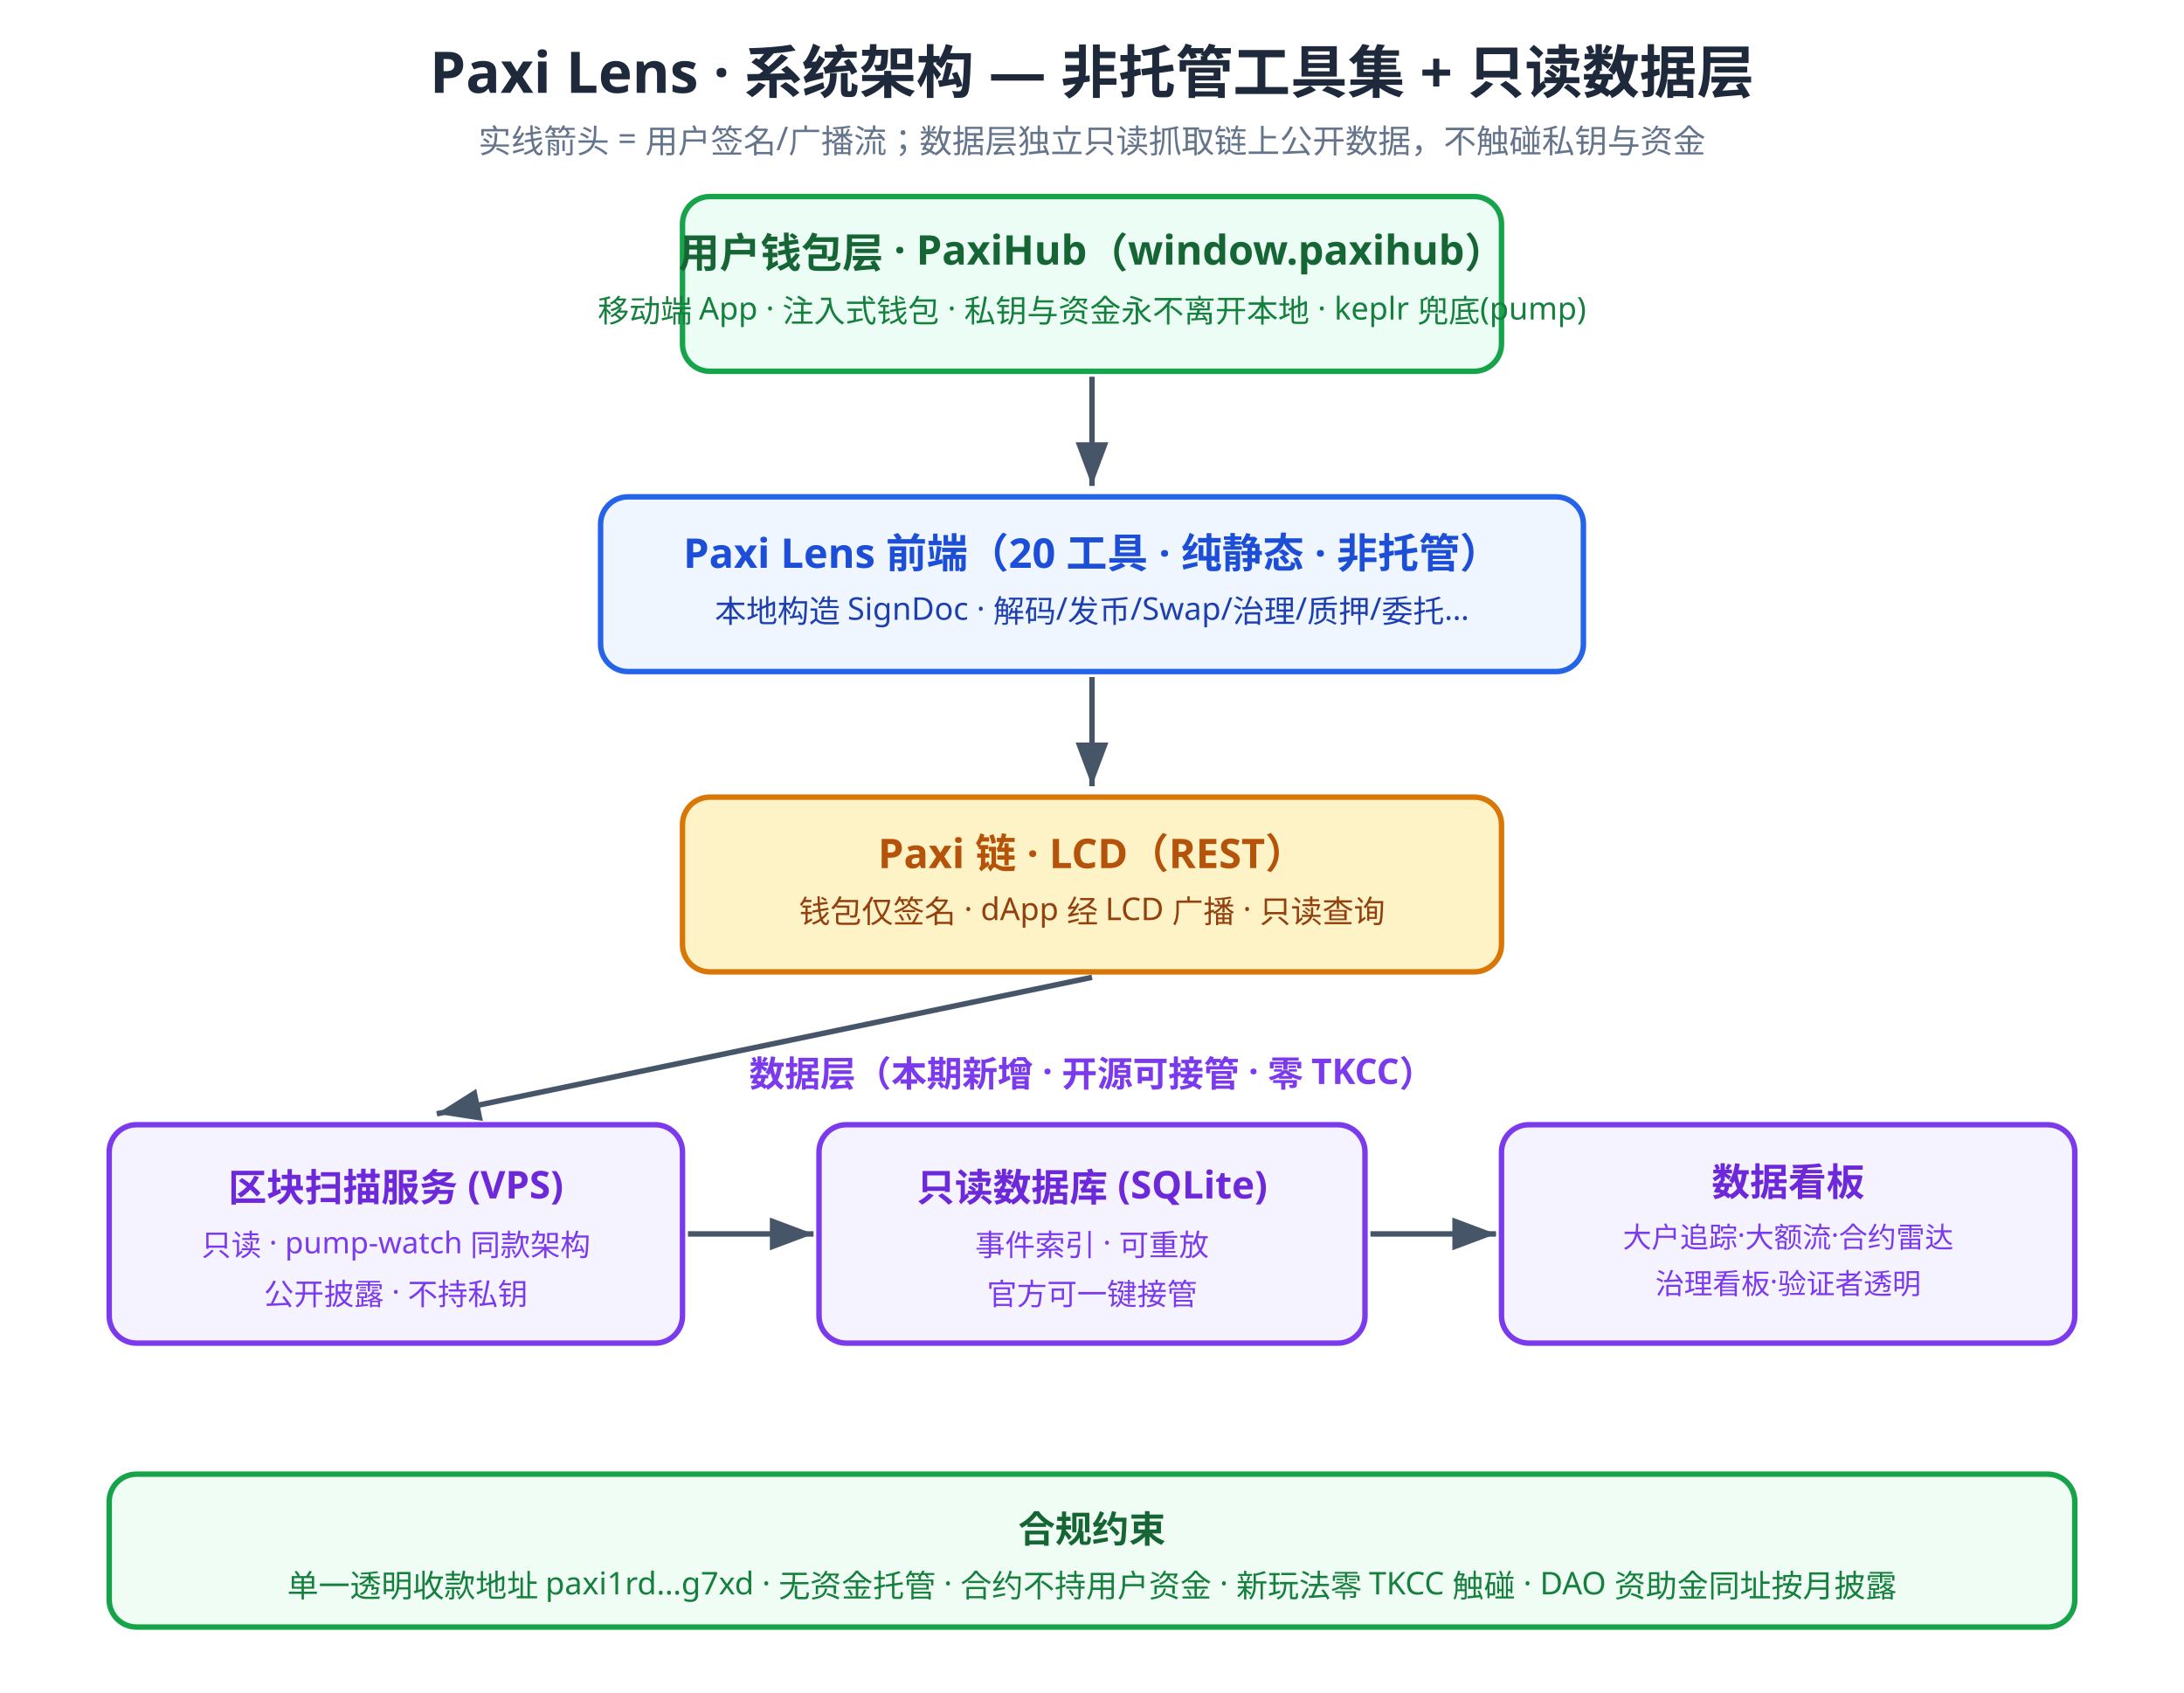
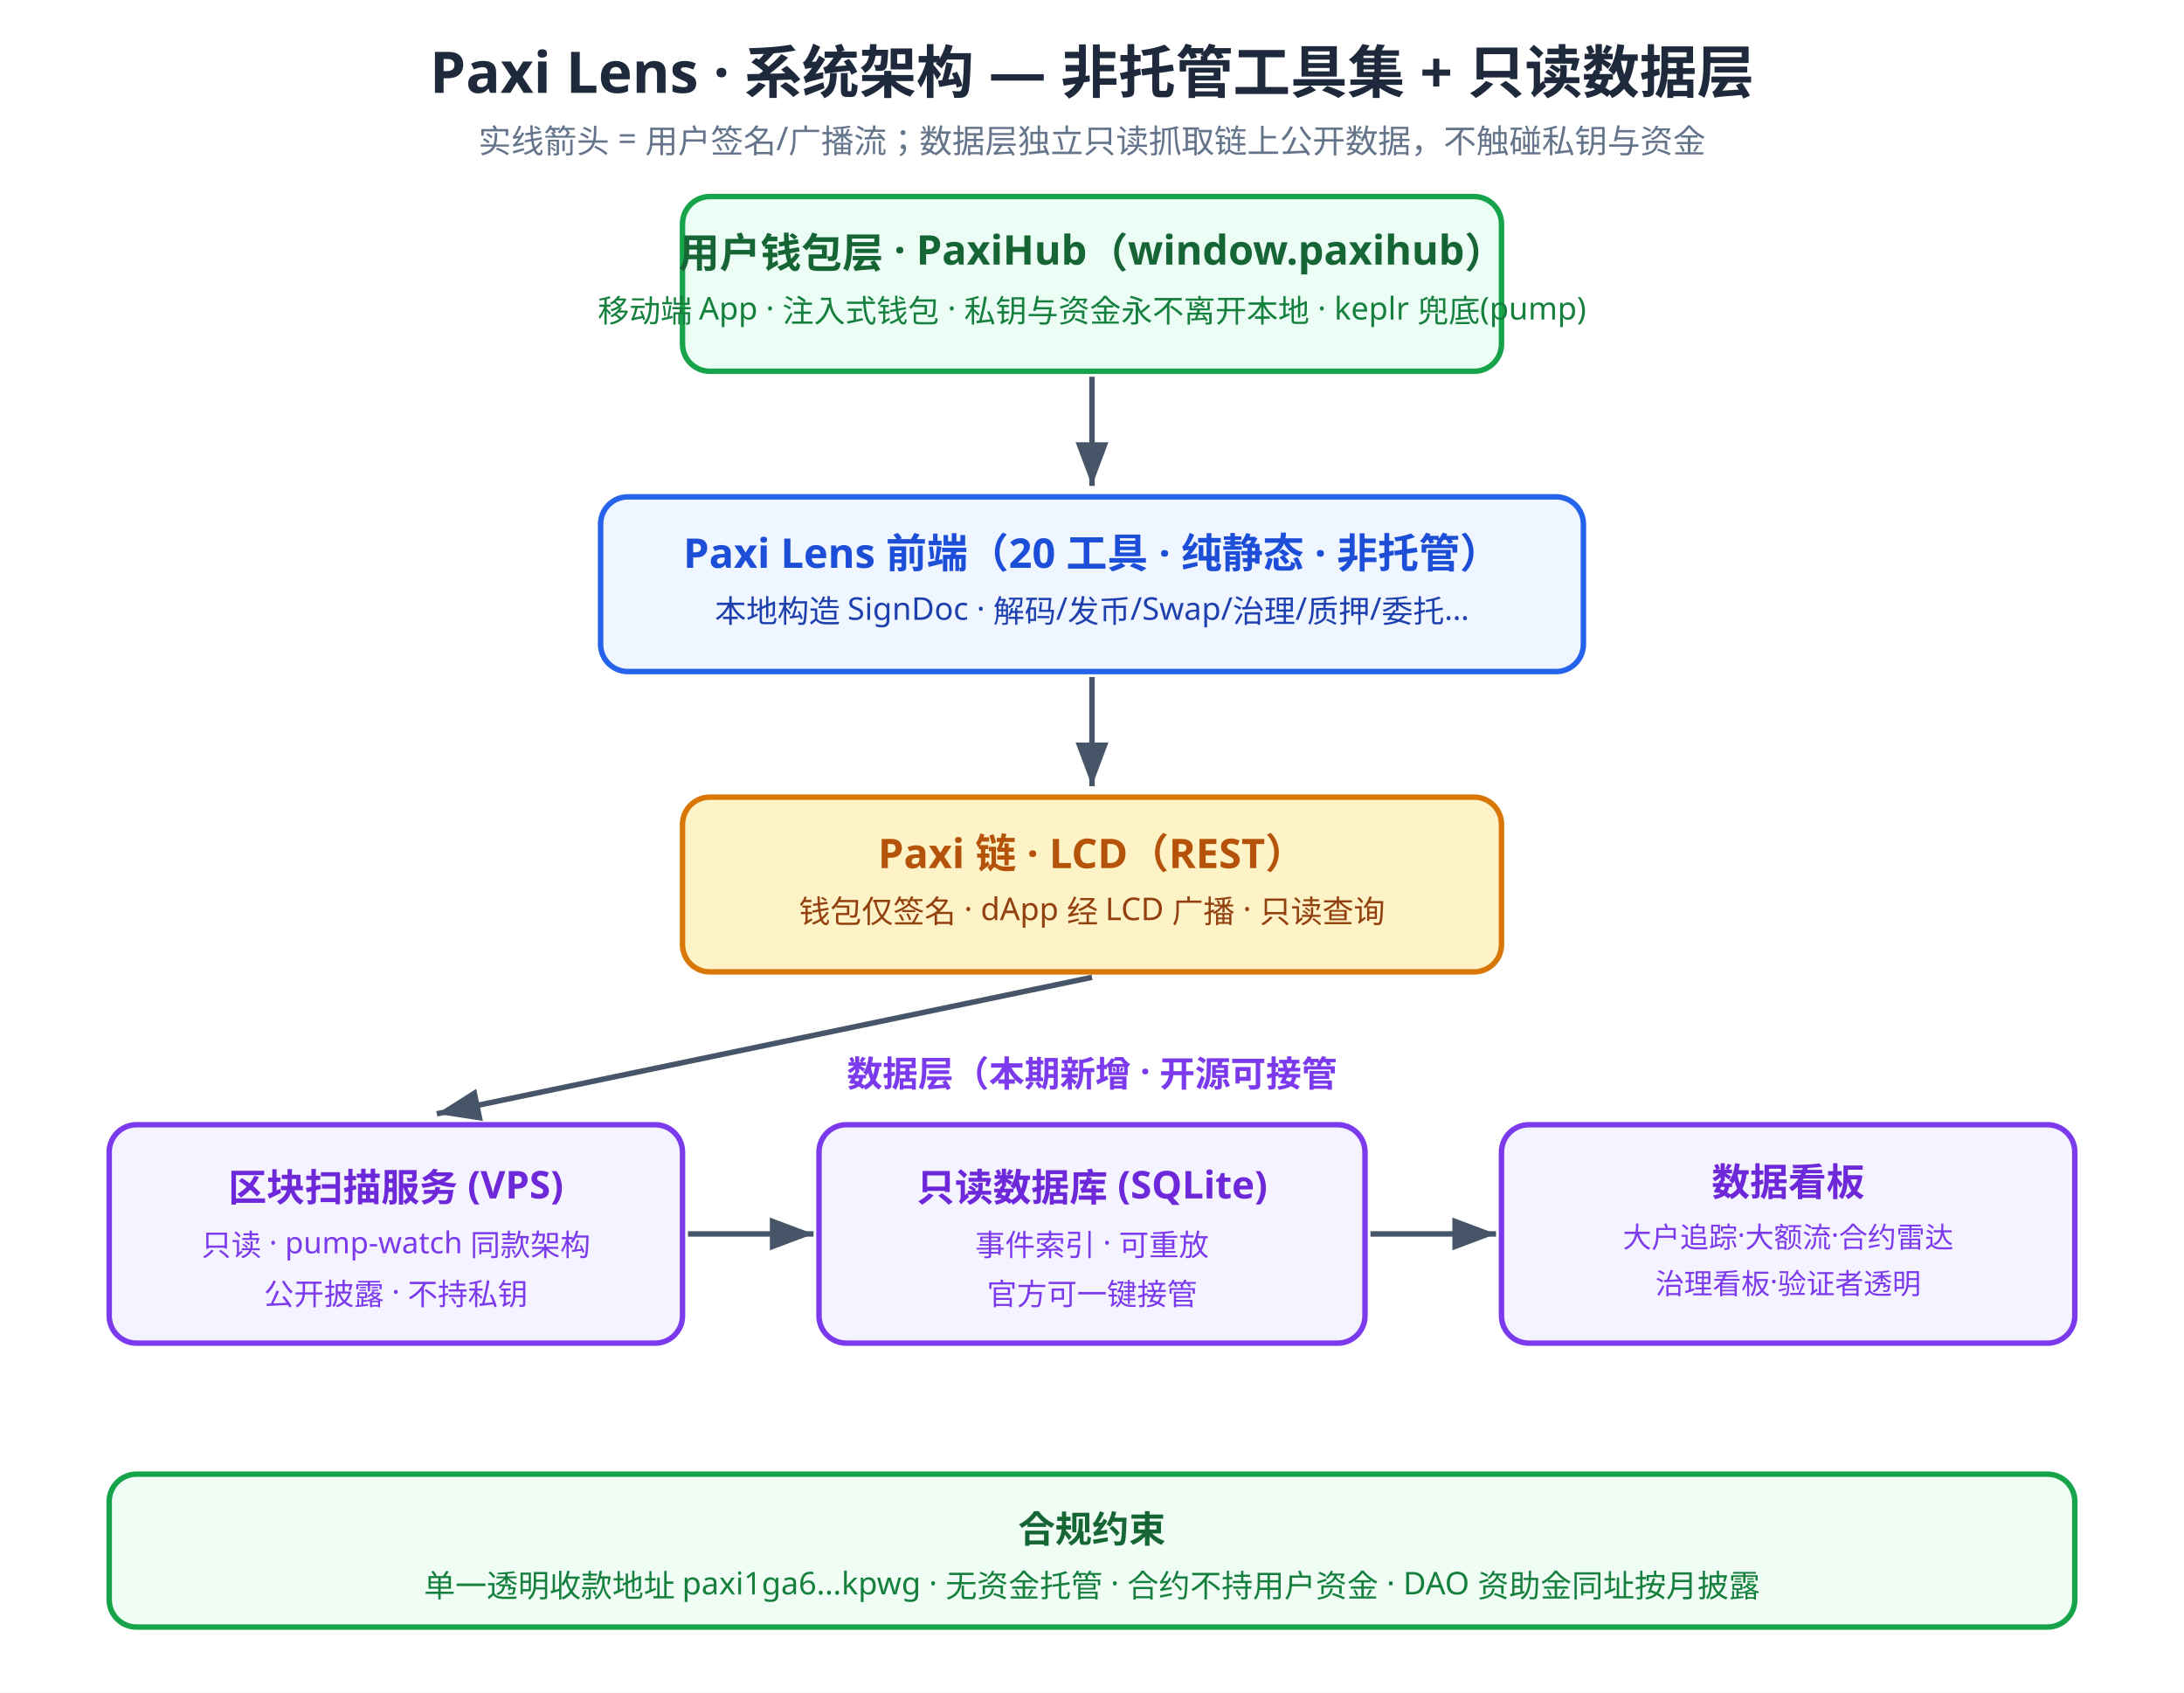
<svg xmlns="http://www.w3.org/2000/svg" viewBox="0 0 800 620" font-family="'Segoe UI', 'Microsoft YaHei', sans-serif">
  <rect x="0" y="0" width="800" height="620" fill="#ffffff" />
  <text x="400" y="34" text-anchor="middle" font-size="21" font-weight="700" fill="#1e293b">Paxi Lens · 系统架构 — 非托管工具集 + 只读数据层</text>
  <text x="400" y="56" text-anchor="middle" font-size="12" fill="#64748b">实线箭头 = 用户签名/广播流；数据层独立只读抓取链上公开数据，不触碰私钥与资金</text>
  <defs>
    <marker id="arrow" markerWidth="10" markerHeight="10" refX="8" refY="3" orient="auto" markerUnits="strokeWidth">
      <path d="M0,0 L8,3 L0,6 Z" fill="#475569" />
    </marker>
  </defs>
  <rect x="250" y="72" width="300" height="64" rx="10" fill="#ecfdf5" stroke="#16a34a" stroke-width="2" />
  <text x="400" y="98" text-anchor="middle" font-size="15" font-weight="700" fill="#166534">用户钱包层 · PaxiHub（window.paxihub）</text>
  <text x="400" y="118" text-anchor="middle" font-size="11.5" fill="#15803d">移动端 App · 注入式钱包 · 私钥与资金永不离开本地 · keplr 兜底(pump)</text>
  <rect x="220" y="182" width="360" height="64" rx="10" fill="#eff6ff" stroke="#2563eb" stroke-width="2" />
  <text x="400" y="208" text-anchor="middle" font-size="15" font-weight="700" fill="#1d4ed8">Paxi Lens 前端（20 工具 · 纯静态 · 非托管）</text>
  <text x="400" y="228" text-anchor="middle" font-size="11.5" fill="#1e40af">本地构造 SignDoc · 解码/发币/Swap/治理/质押/委托…</text>
  <rect x="250" y="292" width="300" height="64" rx="10" fill="#fef3c7" stroke="#d97706" stroke-width="2" />
  <text x="400" y="318" text-anchor="middle" font-size="15" font-weight="700" fill="#b45309">Paxi 链 · LCD（REST）</text>
  <text x="400" y="338" text-anchor="middle" font-size="11.5" fill="#92400e">钱包仅签名 · dApp 经 LCD 广播 · 只读查询</text>
-   <text x="400" y="398" text-anchor="middle" font-size="13" font-weight="700" fill="#7c3aed">数据层（本期新增 · 开源可接管 · 零 TKCC）</text>
+   <text x="400" y="398" text-anchor="middle" font-size="13" font-weight="700" fill="#7c3aed">数据层（本期新增 · 开源可接管</text>
  <rect x="40" y="412" width="210" height="80" rx="10" fill="#f5f3ff" stroke="#7c3aed" stroke-width="2" />
  <text x="145" y="440" text-anchor="middle" font-size="14" font-weight="700" fill="#6d28d9">区块扫描服务 (VPS)</text>
  <text x="145" y="460" text-anchor="middle" font-size="11" fill="#7c3aed">只读 · pump-watch 同款架构</text>
  <text x="145" y="478" text-anchor="middle" font-size="11" fill="#7c3aed">公开披露 · 不持私钥</text>
  <rect x="300" y="412" width="200" height="80" rx="10" fill="#f5f3ff" stroke="#7c3aed" stroke-width="2" />
  <text x="400" y="440" text-anchor="middle" font-size="14" font-weight="700" fill="#6d28d9">只读数据库 (SQLite)</text>
  <text x="400" y="460" text-anchor="middle" font-size="11" fill="#7c3aed">事件索引 · 可重放</text>
  <text x="400" y="478" text-anchor="middle" font-size="11" fill="#7c3aed">官方可一键接管</text>
  <rect x="550" y="412" width="210" height="80" rx="10" fill="#f5f3ff" stroke="#7c3aed" stroke-width="2" />
  <text x="655" y="438" text-anchor="middle" font-size="14" font-weight="700" fill="#6d28d9">数据看板</text>
  <text x="655" y="457" text-anchor="middle" font-size="10.5" fill="#7c3aed">大户追踪·大额流·合约雷达</text>
  <text x="655" y="474" text-anchor="middle" font-size="10.5" fill="#7c3aed">治理看板·验证者透明</text>
  <rect x="40" y="540" width="720" height="56" rx="10" fill="#f0fdf4" stroke="#16a34a" stroke-width="2" />
  <text x="400" y="565" text-anchor="middle" font-size="13.5" font-weight="700" fill="#166534">合规约束</text>
-   <text x="400" y="585" text-anchor="middle" font-size="11.5" fill="#15803d">单一透明收款地址 paxi1rd…g7xd · 无资金托管 · 合约不持用户资金 · 新玩法零 TKCC 触碰 · DAO 资助金同址按月披露</text>
+   <text x="400" y="585" text-anchor="middle" font-size="11.5" fill="#15803d">单一透明收款地址 paxi1ga6…kpwg · 无资金托管 · 合约不持用户资金 · DAO 资助金同址按月披露</text>
  <line x1="400" y1="138" x2="400" y2="178" stroke="#475569" stroke-width="2" marker-end="url(#arrow)" />
  <line x1="400" y1="248" x2="400" y2="288" stroke="#475569" stroke-width="2" marker-end="url(#arrow)" />
  <line x1="400" y1="358" x2="160" y2="408" stroke="#475569" stroke-width="2" marker-end="url(#arrow)" />
  <line x1="252" y1="452" x2="298" y2="452" stroke="#475569" stroke-width="2" marker-end="url(#arrow)" />
  <line x1="502" y1="452" x2="548" y2="452" stroke="#475569" stroke-width="2" marker-end="url(#arrow)" />
</svg>
